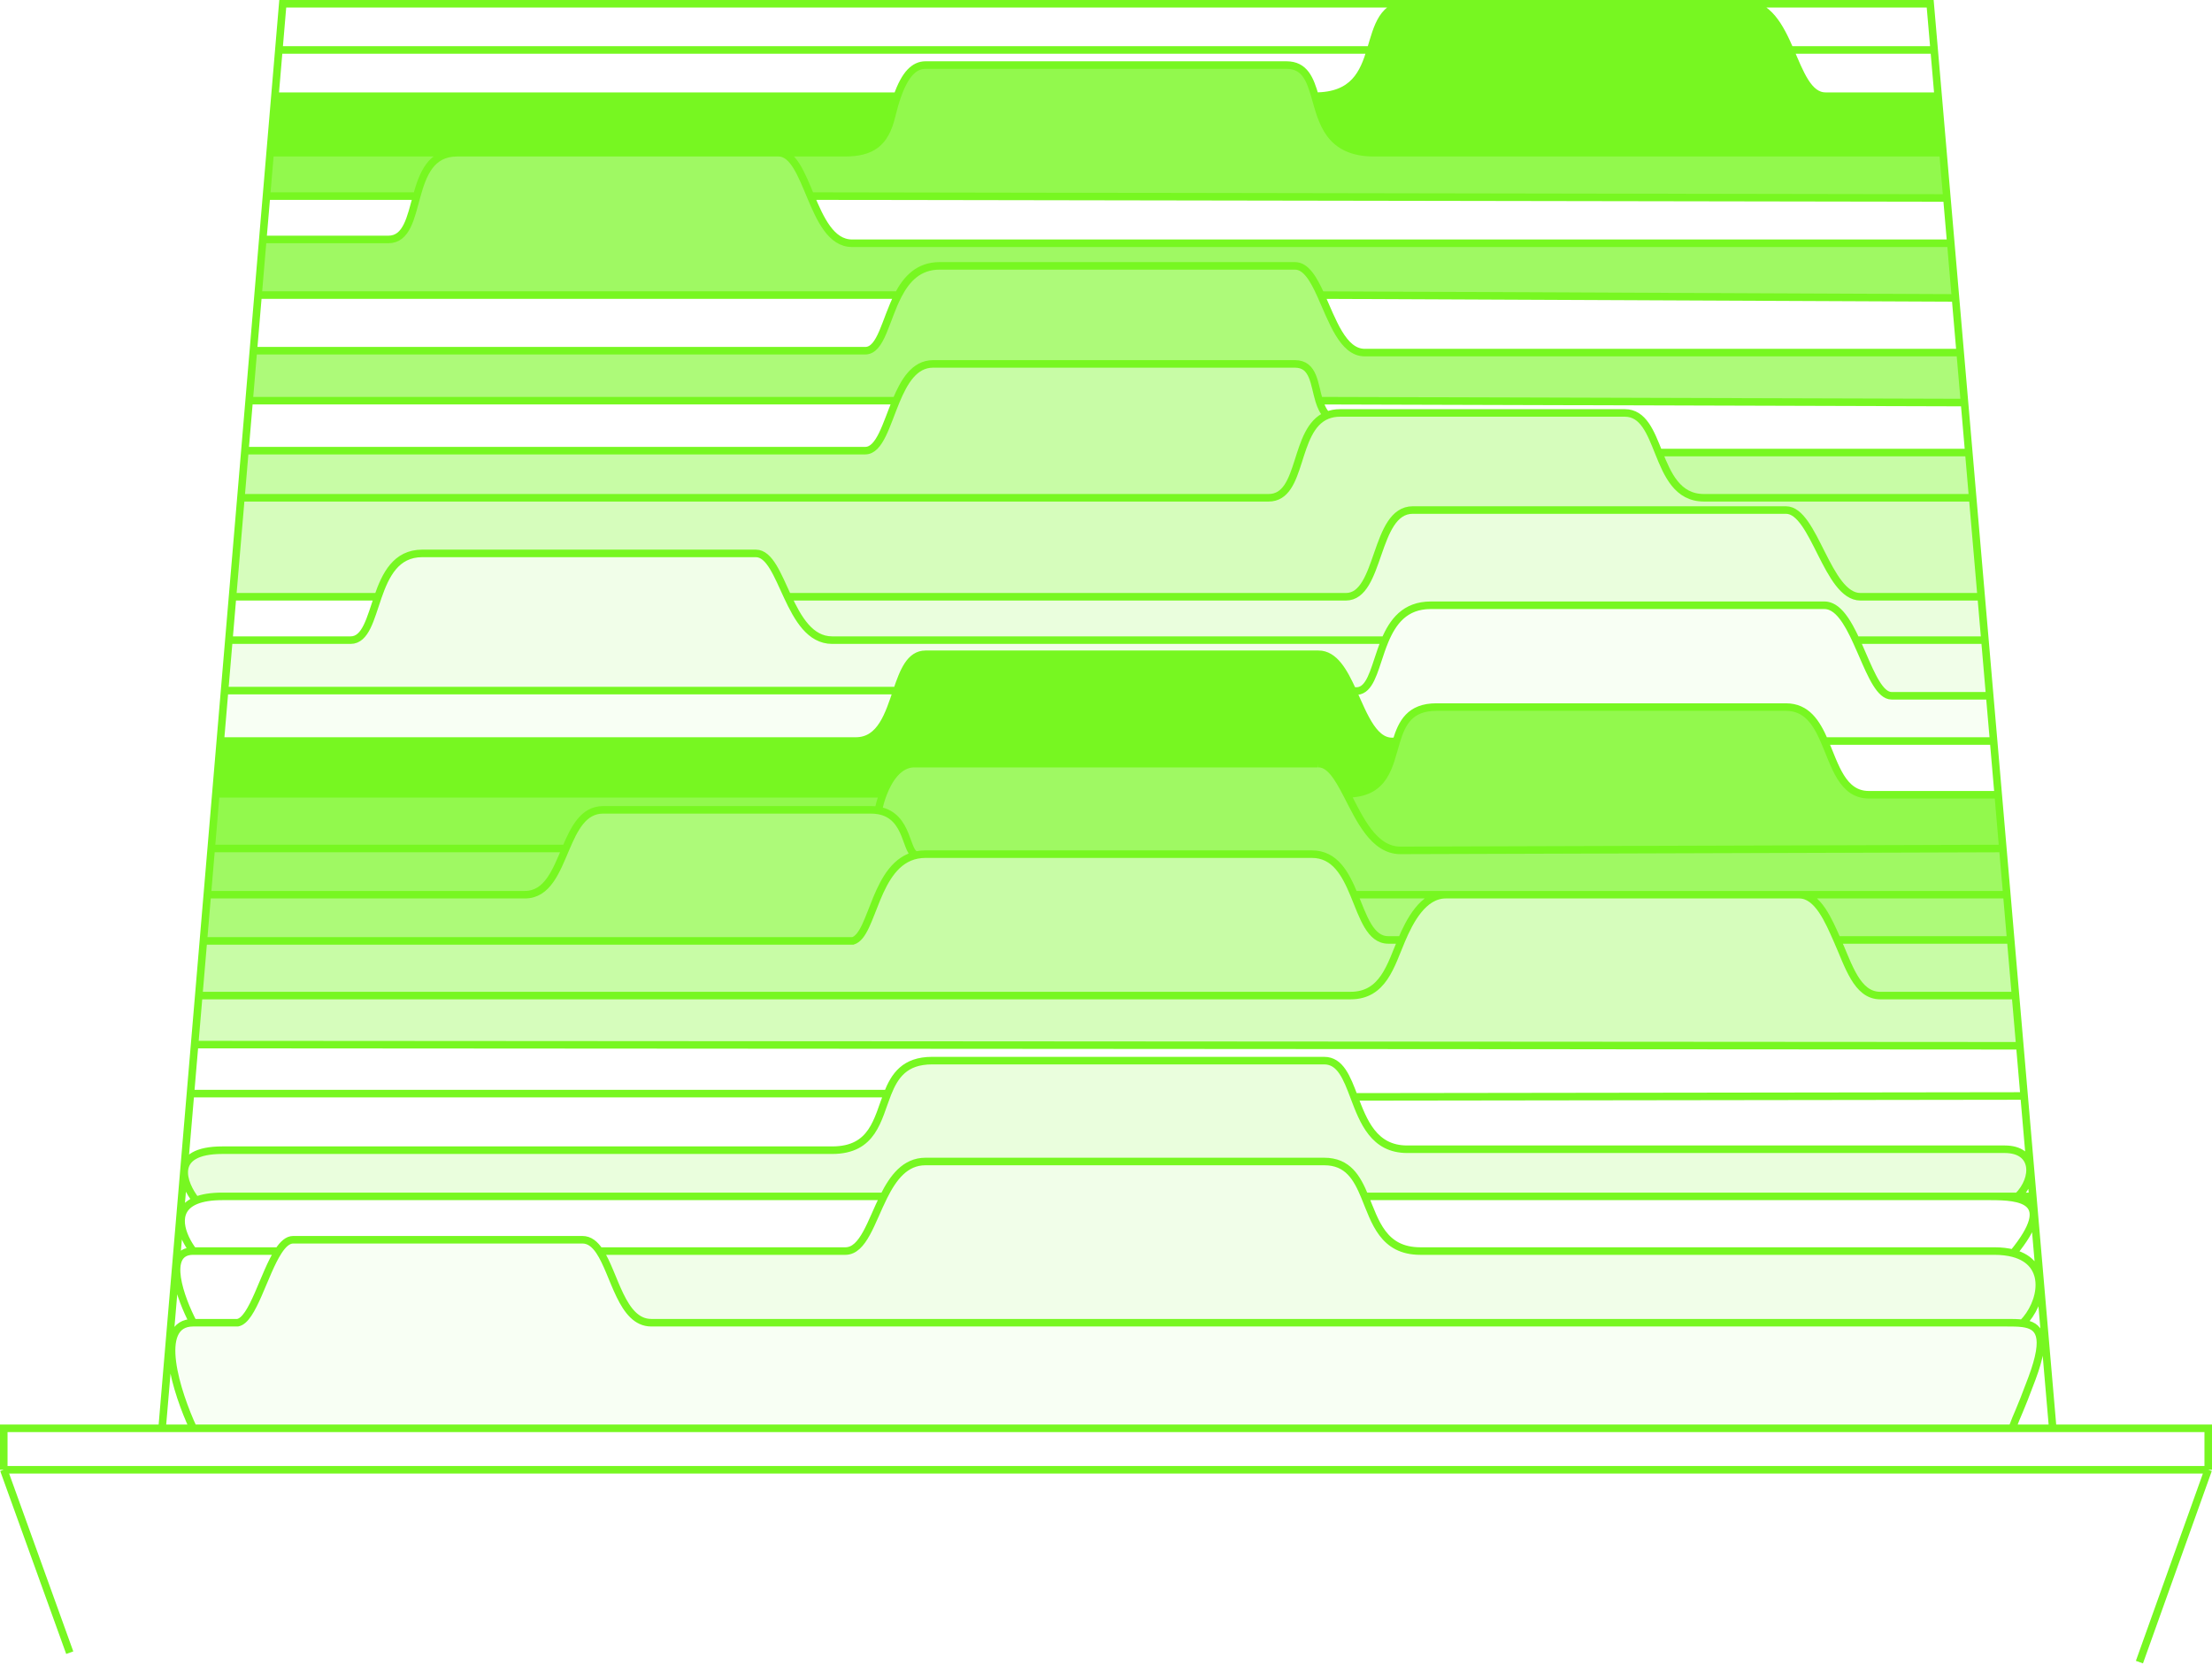
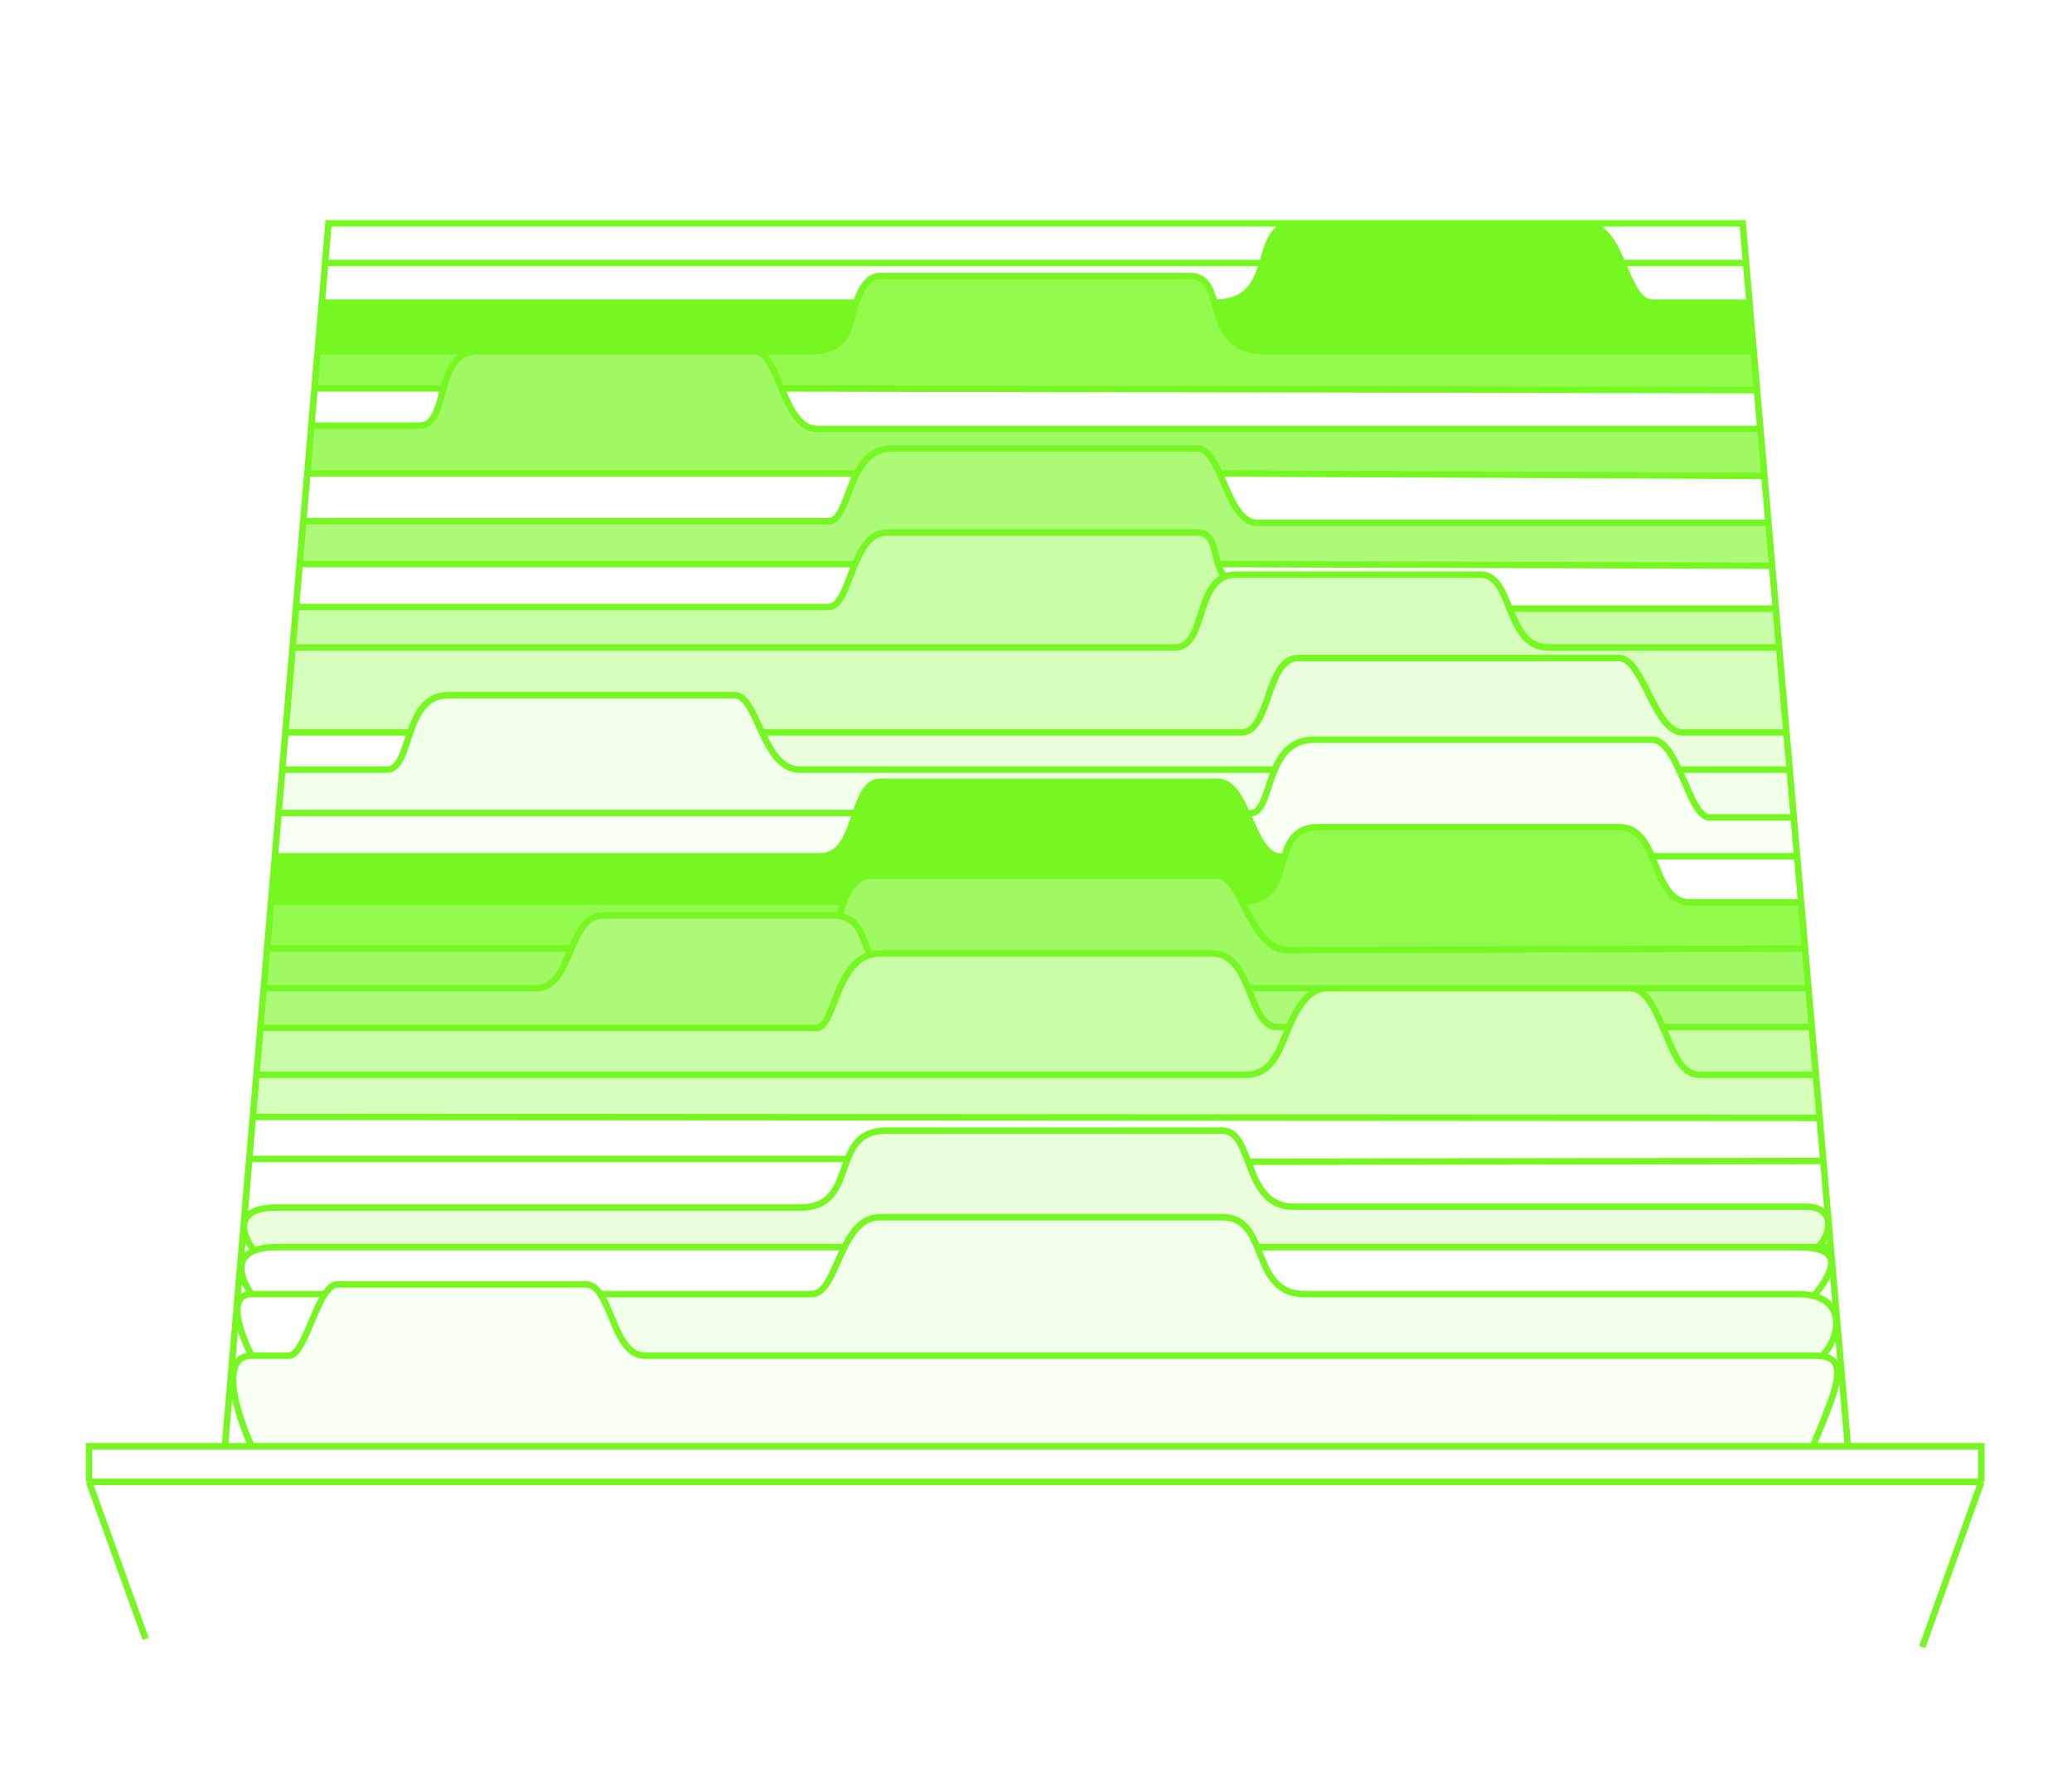
- <svg xmlns="http://www.w3.org/2000/svg" width="1173" height="883" viewBox="0 0 1173 883" fill="none">
-   <path d="M102.457 701.5C81.666 701.5 93.794 738.833 102.457 757.5H1067.04C1070.04 749.333 1070.46 750 1077.54 731C1086.06 708.128 1081.37 702.989 1072.54 701.835C1069.98 701.5 1067.08 701.5 1064.05 701.5H716.195H345.353C329.69 701.5 325.999 675.539 317.882 663.5C315.431 659.866 312.577 657.5 308.869 657.5H155.434C152.605 657.5 150.053 659.865 147.668 663.5C139.943 675.271 133.966 700.354 125.947 701.5H102.457Z" fill="#77F721" fill-opacity="0.05" />
-   <path d="M345.353 701.5H716.195H1064.05C1067.08 701.5 1069.98 701.5 1072.54 701.835C1083.04 691.328 1087.42 669.833 1067.54 664.645C1064.72 663.908 1061.4 663.5 1057.55 663.5H753.179C733.376 663.5 729.23 647.837 723.705 634.5C719.609 624.611 714.755 616 702.201 616H490.791C479.938 616 473.616 624.611 468.66 634.5C461.977 647.837 457.78 663.5 448.309 663.5H317.882C325.999 675.539 329.69 701.5 345.353 701.5Z" fill="#77F721" fill-opacity="0.1" />
-   <path d="M490.791 616H702.201C714.755 616 719.609 624.611 723.705 634.5H1055.55H1070.04C1079.64 624.9 1079.54 609.5 1063.05 609.5H1046.05H746.182C728.522 609.5 722.968 594.715 718.056 581.729C714.211 571.563 710.76 562.5 702.201 562.5H494.289C479.693 562.5 474.399 570.537 470.649 580C465.284 593.541 463.083 610 441.312 610H117.95C89.962 610 96.959 627.769 103.956 636.654C107.293 635.299 111.854 634.5 117.95 634.5H468.66C473.616 624.611 479.938 616 490.791 616Z" fill="#77F721" fill-opacity="0.15" />
-   <path d="M716.195 528H105.397L103.196 554L1071.09 554.625L1068.8 528H997.074C984.674 528 980.261 512.02 974.234 498.5C969.815 488.589 964.029 474.5 954.093 474.5H766.673C754.622 474.5 747.459 488.589 743.241 498.5C737.488 512.02 733.497 528 716.195 528Z" fill="#77F721" fill-opacity="0.3" />
-   <path d="M105.397 528H716.195C733.497 528 737.488 512.02 743.241 498.5H736.186C726.601 498.5 722.924 486.276 718.056 474.5C713.533 463.557 707.981 453 695.703 453H490.791C489.2 453 487.704 453.148 486.293 453.426C463.763 457.874 463.125 495.706 452.307 499H107.853L105.397 528Z" fill="#77F721" fill-opacity="0.4" />
-   <path d="M107.853 499H452.307C463.125 495.706 463.763 457.874 486.293 453.426C479.963 453.426 482.388 432.679 465.802 429.824C464.576 429.613 463.247 429.5 461.803 429.5H319.864C309.333 429.5 304.507 439.455 300.009 450C294.944 461.875 290.294 474.5 278.382 474.5H109.927L107.853 499Z" fill="#77F721" fill-opacity="0.6" />
-   <path d="M484.793 405H698.702C704.955 404.596 709.417 412.012 714.092 421C734.77 421 736.544 405.898 740.494 393C728.861 395.292 723.401 379.852 717.193 366.25C712.566 356.115 707.524 347 699.202 347H490.791C482.554 347 479.077 356.127 475.633 366.25C471.346 378.853 467.111 393 453.807 393H116.828L114.458 421H468.302C471.266 413.241 476.611 405 484.793 405Z" fill="#77F721" />
-   <path d="M742.683 451L1062.09 450L1059.64 421.5H991.077C976.975 421.5 973.148 406.08 967.476 393C963.298 383.365 958.119 375 947.096 375H761.675C747.589 375 743.437 383.388 740.494 393C736.544 405.898 734.77 421 714.092 421C721.001 434.282 728.376 451 742.683 451Z" fill="#77F721" fill-opacity="0.8" />
-   <path d="M766.673 474.5H954.093H1064.2L1062.09 450L742.683 451C728.376 451 721.001 434.282 714.092 421C709.417 412.012 704.955 404.596 698.702 405H484.793C476.611 405 471.266 413.241 468.302 421C467.065 424.236 466.243 427.389 465.802 429.824C482.388 432.679 479.963 453.426 486.293 453.426C487.704 453.148 489.2 453 490.791 453H695.703C707.981 453 713.533 463.557 718.056 474.5H766.673Z" fill="#77F721" fill-opacity="0.7" />
-   <path d="M728.689 81H1030.36L1027.78 51H968.087C958.891 51 954.518 38.75 949.195 26.5C943.872 14.25 937.6 2 924.605 2H748.181C732.937 2 730.563 14.25 726.829 26.5C723.094 38.75 717.999 51 697.313 51C701.182 64.37 704.479 81 728.689 81Z" fill="#77F721" />
-   <path d="M447.809 81C462.303 81 469.3 76 472.799 61.5C473.761 57.513 474.77 54.025 475.83 51H145.788L143.247 81H242.397H412.824H447.809Z" fill="#77F721" />
-   <path d="M472.799 61.5C469.3 76 462.303 81 447.809 81H412.824C420.599 81 424.948 92.342 429.834 104L1032.42 105L1030.36 81H728.689C704.479 81 701.182 64.37 697.313 51C694.712 42.014 691.852 34.5 682.209 34.5H490.791C484.832 34.5 479.942 39.276 475.83 51C474.77 54.025 473.761 57.513 472.799 61.5Z" fill="#77F721" fill-opacity="0.8" />
-   <path d="M242.397 81H143.247L141.3 104H220.969C224.155 92.5 228.403 81 242.397 81Z" fill="#77F721" fill-opacity="0.8" />
-   <path d="M205.913 127H139.352L136.854 156.5H476.289C480.703 148.012 487.042 141 498.288 141H686.707C692.547 141 696.568 147.979 700.422 156.5L1036.98 158L1034.48 129H451.808C440.764 129 434.999 116.324 429.834 104C424.948 92.342 420.599 81 412.824 81H242.397C228.403 81 224.155 92.5 220.969 104C217.783 115.5 215.659 127 205.913 127Z" fill="#77F721" fill-opacity="0.7" />
-   <path d="M458.805 186H134.356L132.112 212.5H475.208C479.473 202.278 484.913 193 494.789 193H686.707C696.773 193 696.828 203.728 699.525 212.5L1041.75 213.5L1039.47 187H723.691C712.097 187 706.463 169.856 700.422 156.5C696.568 147.979 692.547 141 686.707 141H498.288C487.042 141 480.703 148.012 476.289 156.5C469.52 169.515 467.275 186 458.805 186Z" fill="#77F721" fill-opacity="0.6" />
-   <path d="M127.752 264H672.713C691.138 264 685.723 227.617 703.7 220.28C701.668 218.248 700.443 215.487 699.525 212.5C696.828 203.728 696.773 193 686.707 193H494.789C484.913 193 479.473 202.278 475.208 212.5C469.976 225.039 466.514 239 458.805 239H129.869L127.752 264Z" fill="#77F721" fill-opacity="0.4" />
-   <path d="M903.614 264H1046.09L1044.03 240H879.583C884.286 251.727 889.52 264 903.614 264Z" fill="#77F721" fill-opacity="0.4" />
-   <path d="M672.713 264H127.752L125.529 290.25L123.306 316.5H200.415C204.413 305 209.911 293.5 223.905 293.5H400.829C408.076 293.5 412.324 305 417.697 316.5H713.696C732.188 316.5 728.689 270.5 749.18 270.5H947.096C962.089 270.5 968.986 316.5 986.579 316.5H1050.61L1046.09 264H903.614C889.52 264 884.286 251.727 879.583 240C875.28 229.272 871.422 219 861.632 219H710.697C708.026 219 705.716 219.458 703.7 220.28C685.723 227.617 691.138 264 672.713 264Z" fill="#77F721" fill-opacity="0.3" />
-   <path d="M761.675 375H947.096C958.119 375 963.298 383.365 967.476 393H1057.19L1055.12 369H1003.07C997.087 369 992.535 358.496 987.691 347.316C987.519 346.918 987.346 346.52 987.173 346.121C986.21 343.901 985.233 341.669 984.229 339.5C979.639 329.589 974.481 321 967.476 321H758.676C745.053 321 738.637 329.705 734.489 339.5C734.428 339.644 734.368 339.788 734.308 339.933C732.927 343.256 731.797 346.692 730.728 349.944C727.465 359.866 724.761 368.089 717.193 366.25C723.401 379.852 728.861 395.292 740.494 393C743.437 383.388 747.589 375 761.675 375Z" fill="#77F721" fill-opacity="0.05" />
-   <path d="M116.828 393H453.807C467.111 393 471.346 378.853 475.633 366.25H119.094L116.828 393Z" fill="#77F721" fill-opacity="0.05" />
-   <path d="M185.921 339.5H121.359L119.094 366.25H475.633C479.077 356.127 482.554 347 490.791 347H699.202C707.524 347 712.566 356.115 717.193 366.25C724.761 368.089 727.465 359.866 730.728 349.944C731.797 346.692 732.927 343.256 734.308 339.933C734.368 339.788 734.428 339.644 734.489 339.5H441.312C429.567 339.5 423.07 328 417.697 316.5C412.324 305 408.076 293.5 400.829 293.5H223.905C209.911 293.5 204.413 305 200.415 316.5C196.417 328 193.918 339.5 185.921 339.5Z" fill="#77F721" fill-opacity="0.1" />
-   <path d="M984.229 339.5C985.233 341.669 986.21 343.901 987.173 346.121C987.346 346.52 987.519 346.918 987.691 347.316C992.535 358.496 997.087 369 1003.07 369H1055.12L1052.59 339.5H984.229Z" fill="#77F721" fill-opacity="0.1" />
-   <path d="M417.697 316.5C423.07 328 429.567 339.5 441.312 339.5H734.489C738.637 329.705 745.053 321 758.676 321H967.476C974.481 321 979.639 329.589 984.229 339.5H1052.59L1050.61 316.5H986.579C968.986 316.5 962.089 270.5 947.096 270.5H749.18C728.689 270.5 732.188 316.5 713.696 316.5H417.697Z" fill="#77F721" fill-opacity="0.15" />
-   <path d="M743.241 498.5C747.459 488.589 754.622 474.5 766.673 474.5H718.056C722.924 486.276 726.601 498.5 736.186 498.5H743.241Z" fill="#77F721" fill-opacity="0.6" />
-   <path d="M954.093 474.5C964.029 474.5 969.815 488.589 974.234 498.5H1066.26L1064.2 474.5H954.093Z" fill="#77F721" fill-opacity="0.6" />
-   <path d="M997.074 528H1068.8L1066.26 498.5H974.234C980.261 512.02 984.674 528 997.074 528Z" fill="#77F721" fill-opacity="0.4" />
-   <path d="M109.927 474.5H278.382C290.294 474.5 294.944 461.875 300.009 450H112.002L109.927 474.5Z" fill="#77F721" fill-opacity="0.7" />
-   <path d="M319.864 429.5H461.803C463.247 429.5 464.576 429.613 465.802 429.824C466.243 427.389 467.065 424.236 468.302 421H114.458L112.002 450H300.009C304.507 439.455 309.333 429.5 319.864 429.5Z" fill="#77F721" fill-opacity="0.8" />
-   <path d="M36.985 876.5L2 779.5M2 779.5H1171M2 779.5V757.5H85.964M1171 779.5L1134.52 881.5M1171 779.5V757.5H1088.54M85.964 757.5H102.457M85.964 757.5L100.994 580M1088.54 757.5H1067.04M1088.54 757.5L1077.96 634.5M143.247 81H242.397M143.247 81L145.788 51M143.247 81L141.3 104M1030.36 81H728.689C704.479 81 701.182 64.37 697.313 51M1030.36 81L1027.78 51M1030.36 81L1032.42 105M139.352 127H205.913C215.659 127 217.783 115.5 220.969 104M139.352 127L141.3 104M139.352 127L136.854 156.5M242.397 81H412.824M242.397 81C228.403 81 224.155 92.5 220.969 104M412.824 81H447.809C462.303 81 469.3 76 472.799 61.5C473.761 57.513 474.77 54.025 475.83 51M412.824 81C420.599 81 424.948 92.342 429.834 104M1034.49 129H451.808C440.764 129 434.999 116.324 429.834 104M1034.49 129L1032.42 105M1034.49 129L1036.98 158M134.356 186H458.805C467.275 186 469.52 169.515 476.289 156.5M134.356 186L136.854 156.5M134.356 186L132.112 212.5M1039.47 187H723.691C712.097 187 706.463 169.856 700.422 156.5M1039.47 187L1036.98 158M1039.47 187L1041.75 213.5M127.752 264H672.713C691.138 264 685.723 227.617 703.7 220.28M127.752 264L129.869 239M127.752 264L125.529 290.25L123.306 316.5M1046.09 264H903.614C889.52 264 884.286 251.727 879.583 240M1046.09 264L1050.61 316.5M1046.09 264L1044.03 240M121.359 339.5H185.921C193.918 339.5 196.417 328 200.415 316.5M121.359 339.5L123.306 316.5M121.359 339.5L119.094 366.25M1052.59 339.5L1050.61 316.5M1052.59 339.5L1055.12 369M1052.59 339.5H984.229M123.306 316.5H200.415M200.415 316.5C204.413 305 209.911 293.5 223.905 293.5H400.829C408.076 293.5 412.324 305 417.697 316.5M417.697 316.5C423.07 328 429.567 339.5 441.312 339.5H734.489M417.697 316.5H713.696C732.188 316.5 728.689 270.5 749.18 270.5H947.096C962.089 270.5 968.986 316.5 986.579 316.5H1050.61M102.457 757.5C93.794 738.833 81.666 701.5 102.457 701.5M102.457 757.5H1067.04M102.457 701.5C123.248 701.5 126.78 701.5 125.947 701.5M102.457 701.5C95.793 688.833 86.464 663.5 102.457 663.5M102.457 701.5H125.947M125.947 701.5C133.966 700.354 139.943 675.271 147.668 663.5M1067.04 757.5C1070.04 749.333 1070.46 750 1077.54 731C1086.06 708.128 1081.37 702.989 1072.54 701.835M145.788 51H475.83M145.788 51L147.862 26.5M475.83 51C479.942 39.276 484.832 34.5 490.791 34.5H682.209C691.852 34.5 694.712 42.014 697.313 51M697.313 51C717.999 51 723.094 38.75 726.829 26.5M748.181 2H149.937L147.862 26.5M748.181 2H924.605M748.181 2C732.937 2 730.563 14.25 726.829 26.5M924.605 2H1023.56L1025.67 26.5M924.605 2C937.6 2 943.872 14.25 949.195 26.5M1027.78 51H968.087C958.891 51 954.518 38.75 949.195 26.5M1027.78 51L1025.67 26.5M102.457 663.5C118.45 663.5 139.261 663.5 147.668 663.5M102.457 663.5C96.617 655.799 90.883 641.962 103.956 636.654M147.668 663.5C150.053 659.865 152.605 657.5 155.434 657.5H308.869C312.577 657.5 315.431 659.866 317.882 663.5M317.882 663.5C325.999 675.539 329.69 701.5 345.353 701.5H716.195H1064.05C1067.08 701.5 1069.98 701.5 1072.54 701.835M317.882 663.5H448.309C457.78 663.5 461.977 647.837 468.66 634.5M1072.54 701.835C1083.04 691.328 1087.42 669.833 1067.54 664.645M117.95 634.5C147.938 634.5 364.252 634.5 468.66 634.5M117.95 634.5C111.854 634.5 107.293 635.299 103.956 636.654M117.95 634.5H468.66M468.66 634.5C473.616 624.611 479.938 616 490.791 616H702.201C714.755 616 719.609 624.611 723.705 634.5M723.705 634.5C729.23 647.837 733.376 663.5 753.179 663.5H1057.55C1061.4 663.5 1064.72 663.908 1067.54 664.645M723.705 634.5H1055.55M1077.96 634.5H1070.04M1077.96 634.5L1073.38 581.25M103.956 636.654C96.959 627.769 89.962 610 117.95 610M117.95 610C145.938 610 345.187 610 441.312 610M117.95 610H441.312M441.312 610C463.083 610 465.284 593.541 470.649 580M1070.04 634.5C1079.64 624.9 1079.54 609.5 1063.05 609.5H1046.05H746.182C728.522 609.5 722.968 594.715 718.056 581.729M1070.04 634.5H1055.55M129.869 239H458.805C466.514 239 469.976 225.039 475.208 212.5M129.869 239L132.112 212.5M703.7 220.28C705.716 219.458 708.026 219 710.697 219H861.632C871.422 219 875.28 229.272 879.583 240M703.7 220.28C701.668 218.248 700.443 215.487 699.525 212.5M879.583 240H1044.03M1044.03 240L1041.75 213.5M105.397 528H716.195C733.497 528 737.488 512.02 743.241 498.5M105.397 528L107.853 499M105.397 528L103.196 554M766.673 474.5H954.093M766.673 474.5C754.623 474.5 747.459 488.589 743.241 498.5M766.673 474.5H718.056M954.093 474.5C964.029 474.5 969.815 488.589 974.234 498.5M954.093 474.5H1064.2M1068.8 528H997.074C984.674 528 980.261 512.02 974.234 498.5M1068.8 528L1066.26 498.5M1068.8 528L1071.09 554.625M107.853 499H452.307C463.125 495.706 463.763 457.874 486.293 453.426M107.853 499L109.927 474.5M743.241 498.5H736.186C726.601 498.5 722.924 486.276 718.056 474.5M974.234 498.5H1066.26M1066.26 498.5L1064.2 474.5M109.927 474.5H278.382C290.294 474.5 294.944 461.876 300.009 450M109.927 474.5L112.002 450M486.293 453.426C487.704 453.148 489.2 453 490.791 453H695.703C707.981 453 713.533 463.557 718.056 474.5M486.293 453.426C479.963 453.426 482.388 432.679 465.802 429.824M718.056 474.5H1064.2M1064.2 474.5L1062.09 450M112.002 450H300.009M112.002 450L114.458 421M300.009 450C304.507 439.455 309.333 429.5 319.864 429.5H461.803C463.247 429.5 464.576 429.613 465.802 429.824M465.802 429.824C466.243 427.389 467.065 424.236 468.302 421M484.793 405C496.389 405 632.23 405 698.702 405M484.793 405C476.611 405 471.266 413.241 468.302 421M484.793 405H698.702M698.702 405C704.955 404.596 709.417 412.012 714.092 421M1062.09 450L742.683 451C728.376 451 721.001 434.282 714.092 421M1062.09 450L1059.64 421.5M114.458 421H468.302M114.458 421L116.828 393M714.092 421C734.77 421 736.544 405.898 740.494 393M1059.64 421.5H991.077C976.975 421.5 973.148 406.08 967.476 393M1059.64 421.5L1057.19 393M116.828 393H453.807C467.111 393 471.346 378.853 475.633 366.25M116.828 393L119.094 366.25M740.494 393C743.437 383.388 747.589 375 761.675 375H947.096C958.119 375 963.298 383.365 967.476 393M740.494 393C728.861 395.292 723.401 379.852 717.193 366.25M967.476 393H1057.19M1057.19 393L1055.12 369M119.094 366.25H475.633M475.633 366.25C479.077 356.127 482.554 347 490.791 347H699.202C707.524 347 712.566 356.115 717.193 366.25M717.193 366.25C724.761 368.089 727.465 359.866 730.728 349.944C731.797 346.692 732.927 343.256 734.308 339.933M758.676 321H967.476M758.676 321C745.053 321 738.637 329.705 734.489 339.5M758.676 321C744.853 321 738.45 329.963 734.308 339.933M967.476 321C974.481 321 979.639 329.589 984.229 339.5M967.476 321C976.014 321 981.809 333.759 987.173 346.121M1055.12 369H1003.07C997.087 369 992.535 358.496 987.691 347.316C987.519 346.918 987.346 346.52 987.173 346.121M734.489 339.5C734.428 339.644 734.368 339.788 734.308 339.933M984.229 339.5C985.233 341.669 986.21 343.901 987.173 346.121M1055.55 634.5C1071.04 634.5 1091.03 636 1067.54 664.645M100.994 580H470.649M100.994 580L103.196 554M470.649 580C474.399 570.537 479.693 562.5 494.289 562.5H702.201C710.76 562.5 714.211 571.563 718.056 581.729M718.056 581.729L1073.38 581.25M1073.38 581.25L1071.09 554.625M103.196 554L1071.09 554.625M147.862 26.5H726.829M1025.67 26.5H949.195M141.3 104H220.969M429.834 104L1032.42 105M136.854 156.5H476.289M476.289 156.5C480.703 148.012 487.042 141 498.288 141H686.707C692.547 141 696.567 147.979 700.422 156.5M700.422 156.5L1036.98 158M132.112 212.5H475.208M475.208 212.5C479.473 202.278 484.913 193 494.789 193H686.707C696.773 193 696.828 203.728 699.525 212.5M699.525 212.5L1041.75 213.5" stroke="#77F721" stroke-width="4" />
+ <svg xmlns="http://www.w3.org/2000/svg" width="1280" height="1100" viewBox="0 0 1280 1100" fill="none">
+   <path d="M155.457 837.5C134.666 837.5 146.794 874.833 155.457 893.5H1120.04C1123.04 885.333 1123.46 886 1130.54 867C1139.06 844.128 1134.37 838.989 1125.54 837.835C1122.98 837.5 1120.08 837.5 1117.05 837.5H769.195H398.353C382.69 837.5 378.999 811.539 370.882 799.5C368.431 795.866 365.577 793.5 361.869 793.5H208.434C205.605 793.5 203.053 795.865 200.668 799.5C192.943 811.271 186.966 836.354 178.947 837.5H155.457Z" fill="#77F721" fill-opacity="0.05" />
+   <path d="M398.353 837.5H769.195H1117.05C1120.08 837.5 1122.98 837.5 1125.54 837.835C1136.04 827.328 1140.42 805.833 1120.54 800.645C1117.72 799.908 1114.4 799.5 1110.55 799.5H806.179C786.376 799.5 782.23 783.837 776.705 770.5C772.609 760.611 767.755 752 755.201 752H543.791C532.938 752 526.616 760.611 521.66 770.5C514.977 783.837 510.78 799.5 501.309 799.5H370.882C378.999 811.539 382.69 837.5 398.353 837.5Z" fill="#77F721" fill-opacity="0.1" />
+   <path d="M543.791 752H755.201C767.755 752 772.609 760.611 776.705 770.5H1108.55H1123.04C1132.64 760.9 1132.54 745.5 1116.05 745.5H1099.05H799.182C781.522 745.5 775.968 730.715 771.056 717.729C767.211 707.563 763.76 698.5 755.201 698.5H547.289C532.693 698.5 527.399 706.537 523.649 716C518.284 729.541 516.083 746 494.312 746H170.95C142.962 746 149.959 763.769 156.956 772.654C160.293 771.299 164.854 770.5 170.95 770.5H521.66C526.616 760.611 532.938 752 543.791 752Z" fill="#77F721" fill-opacity="0.15" />
+   <path d="M769.195 664H158.397L156.196 690L1124.09 690.625L1121.8 664H1050.07C1037.67 664 1033.26 648.02 1027.23 634.5C1022.81 624.589 1017.03 610.5 1007.09 610.5H819.673C807.623 610.5 800.459 624.589 796.241 634.5C790.488 648.02 786.497 664 769.195 664Z" fill="#77F721" fill-opacity="0.3" />
+   <path d="M158.397 664H769.195C786.497 664 790.488 648.02 796.241 634.5H789.186C779.601 634.5 775.924 622.276 771.056 610.5C766.533 599.557 760.981 589 748.703 589H543.791C542.2 589 540.704 589.148 539.293 589.426C516.763 593.874 516.125 631.706 505.307 635H160.853L158.397 664Z" fill="#77F721" fill-opacity="0.4" />
+   <path d="M160.853 635H505.307C516.125 631.706 516.763 593.874 539.293 589.426C532.963 589.426 535.388 568.679 518.802 565.824C517.576 565.613 516.247 565.5 514.803 565.5H372.864C362.333 565.5 357.507 575.455 353.009 586C347.944 597.876 343.294 610.5 331.382 610.5H162.927L160.853 635Z" fill="#77F721" fill-opacity="0.6" />
+   <path d="M537.793 541H751.702C757.955 540.596 762.417 548.012 767.092 557C787.77 557 789.544 541.898 793.494 529C781.861 531.292 776.401 515.852 770.193 502.25C765.566 492.115 760.524 483 752.202 483H543.791C535.554 483 532.077 492.127 528.633 502.25C524.346 514.853 520.111 529 506.807 529H169.828L167.458 557H521.302C524.266 549.241 529.611 541 537.793 541Z" fill="#77F721" />
+   <path d="M795.683 587L1115.09 586L1112.64 557.5H1044.08C1029.97 557.5 1026.15 542.08 1020.48 529C1016.3 519.365 1011.12 511 1000.1 511H814.675C800.589 511 796.437 519.388 793.494 529C789.544 541.898 787.77 557 767.092 557C774.001 570.282 781.376 587 795.683 587Z" fill="#77F721" fill-opacity="0.8" />
+   <path d="M819.673 610.5H1007.09H1117.2L1115.09 586L795.683 587C781.376 587 774.001 570.282 767.092 557C762.417 548.012 757.955 540.596 751.702 541H537.793C529.611 541 524.266 549.241 521.302 557C520.065 560.236 519.243 563.389 518.802 565.824C535.388 568.679 532.963 589.426 539.293 589.426C540.704 589.148 542.2 589 543.791 589H748.703C760.981 589 766.533 599.557 771.056 610.5H819.673Z" fill="#77F721" fill-opacity="0.7" />
+   <path d="M781.689 217H1083.36L1080.78 187H1021.09C1011.89 187 1007.52 174.75 1002.19 162.5C996.872 150.25 990.6 138 977.605 138H801.181C785.937 138 783.563 150.25 779.829 162.5C776.094 174.75 770.999 187 750.313 187C754.182 200.37 757.479 217 781.689 217Z" fill="#77F721" />
+   <path d="M500.809 217C515.303 217 522.3 212 525.799 197.5C526.761 193.513 527.77 190.025 528.83 187H198.788L196.247 217H295.397H465.824H500.809Z" fill="#77F721" />
+   <path d="M525.799 197.5C522.3 212 515.303 217 500.809 217H465.824C473.599 217 477.948 228.342 482.834 240L1085.42 241L1083.36 217H781.689C757.479 217 754.182 200.37 750.313 187C747.712 178.013 744.852 170.5 735.209 170.5H543.791C537.832 170.5 532.942 175.276 528.83 187C527.77 190.025 526.761 193.513 525.799 197.5Z" fill="#77F721" fill-opacity="0.8" />
+   <path d="M295.397 217H196.247L194.3 240H273.969C277.155 228.5 281.403 217 295.397 217Z" fill="#77F721" fill-opacity="0.8" />
+   <path d="M258.913 263H192.352L189.854 292.5H529.289C533.703 284.012 540.042 277 551.288 277H739.707C745.547 277 749.567 283.979 753.422 292.5L1089.98 294L1087.49 265H504.808C493.764 265 487.999 252.324 482.834 240C477.948 228.342 473.599 217 465.824 217H295.397C281.403 217 277.155 228.5 273.969 240C270.783 251.5 268.659 263 258.913 263Z" fill="#77F721" fill-opacity="0.7" />
+   <path d="M511.805 322H187.356L185.112 348.5H528.208C532.473 338.278 537.913 329 547.789 329H739.707C749.773 329 749.828 339.728 752.525 348.5L1094.75 349.5L1092.47 323H776.691C765.097 323 759.463 305.856 753.422 292.5C749.567 283.979 745.547 277 739.707 277H551.288C540.042 277 533.703 284.012 529.289 292.5C522.52 305.515 520.275 322 511.805 322Z" fill="#77F721" fill-opacity="0.6" />
+   <path d="M180.752 400H725.713C744.138 400 738.723 363.617 756.7 356.28C754.668 354.248 753.443 351.487 752.525 348.5C749.828 339.728 749.773 329 739.707 329H547.789C537.913 329 532.473 338.278 528.208 348.5C522.976 361.039 519.514 375 511.805 375H182.869L180.752 400Z" fill="#77F721" fill-opacity="0.4" />
+   <path d="M956.614 400H1099.09L1097.03 376H932.583C937.286 387.727 942.52 400 956.614 400Z" fill="#77F721" fill-opacity="0.4" />
+   <path d="M725.713 400H180.752L178.529 426.25L176.306 452.5H253.415C257.413 441 262.911 429.5 276.905 429.5H453.829C461.076 429.5 465.324 441 470.697 452.5H766.696C785.188 452.5 781.689 406.5 802.18 406.5H1000.1C1015.09 406.5 1021.99 452.5 1039.58 452.5H1103.61L1099.09 400H956.614C942.52 400 937.286 387.727 932.583 376C928.28 365.272 924.422 355 914.632 355H763.697C761.026 355 758.716 355.458 756.7 356.28C738.723 363.617 744.138 400 725.713 400Z" fill="#77F721" fill-opacity="0.3" />
+   <path d="M814.675 511H1000.1C1011.12 511 1016.3 519.365 1020.48 529H1110.19L1108.12 505H1056.07C1050.09 505 1045.54 494.496 1040.69 483.316C1040.52 482.918 1040.35 482.52 1040.17 482.121C1039.21 479.901 1038.23 477.669 1037.23 475.5C1032.64 465.589 1027.48 457 1020.48 457H811.676C798.053 457 791.637 465.705 787.489 475.5C787.428 475.644 787.368 475.788 787.308 475.933C785.927 479.256 784.797 482.692 783.728 485.944C780.465 495.866 777.761 504.089 770.193 502.25C776.401 515.852 781.861 531.292 793.494 529C796.437 519.388 800.589 511 814.675 511Z" fill="#77F721" fill-opacity="0.05" />
+   <path d="M169.828 529H506.807C520.111 529 524.346 514.853 528.633 502.25H172.094L169.828 529Z" fill="#77F721" fill-opacity="0.05" />
+   <path d="M238.921 475.5H174.359L172.094 502.25H528.633C532.077 492.127 535.554 483 543.791 483H752.202C760.524 483 765.566 492.115 770.193 502.25C777.761 504.089 780.465 495.866 783.728 485.944C784.797 482.692 785.927 479.256 787.308 475.933C787.368 475.788 787.428 475.644 787.489 475.5H494.312C482.567 475.5 476.07 464 470.697 452.5C465.324 441 461.076 429.5 453.829 429.5H276.905C262.911 429.5 257.413 441 253.415 452.5C249.417 464 246.918 475.5 238.921 475.5Z" fill="#77F721" fill-opacity="0.1" />
+   <path d="M1037.23 475.5C1038.23 477.669 1039.21 479.901 1040.17 482.121C1040.35 482.52 1040.52 482.918 1040.69 483.316C1045.54 494.496 1050.09 505 1056.07 505H1108.12L1105.59 475.5H1037.23Z" fill="#77F721" fill-opacity="0.1" />
+   <path d="M470.697 452.5C476.07 464 482.567 475.5 494.312 475.5H787.489C791.637 465.705 798.053 457 811.676 457H1020.48C1027.48 457 1032.64 465.589 1037.23 475.5H1105.59L1103.61 452.5H1039.58C1021.99 452.5 1015.09 406.5 1000.1 406.5H802.18C781.689 406.5 785.188 452.5 766.696 452.5H470.697Z" fill="#77F721" fill-opacity="0.15" />
+   <path d="M796.241 634.5C800.459 624.589 807.623 610.5 819.673 610.5H771.056C775.924 622.276 779.601 634.5 789.186 634.5H796.241Z" fill="#77F721" fill-opacity="0.6" />
+   <path d="M1007.09 610.5C1017.03 610.5 1022.81 624.589 1027.23 634.5H1119.26L1117.2 610.5H1007.09Z" fill="#77F721" fill-opacity="0.6" />
+   <path d="M1050.07 664H1121.8L1119.26 634.5H1027.23C1033.26 648.02 1037.67 664 1050.07 664Z" fill="#77F721" fill-opacity="0.4" />
+   <path d="M162.927 610.5H331.382C343.294 610.5 347.944 597.876 353.009 586H165.002L162.927 610.5Z" fill="#77F721" fill-opacity="0.7" />
+   <path d="M372.864 565.5H514.803C516.247 565.5 517.576 565.613 518.802 565.824C519.243 563.389 520.065 560.236 521.302 557H167.458L165.002 586H353.009C357.507 575.455 362.333 565.5 372.864 565.5Z" fill="#77F721" fill-opacity="0.8" />
+   <path d="M89.985 1012.5L55 915.5M55 915.5H1224M55 915.5V893.5H138.964M1224 915.5L1187.52 1017.5M1224 915.5V893.5H1141.54M138.964 893.5H155.457M138.964 893.5L153.994 716M1141.54 893.5H1120.04M1141.54 893.5L1130.96 770.5M196.247 217H295.397M196.247 217L198.788 187M196.247 217L194.3 240M1083.36 217H781.689C757.479 217 754.182 200.37 750.313 187M1083.36 217L1080.78 187M1083.36 217L1085.42 241M192.352 263H258.913C268.659 263 270.783 251.5 273.969 240M192.352 263L194.3 240M192.352 263L189.854 292.5M295.397 217H465.824M295.397 217C281.403 217 277.155 228.5 273.969 240M465.824 217H500.809C515.303 217 522.3 212 525.799 197.5C526.761 193.513 527.77 190.025 528.83 187M465.824 217C473.599 217 477.948 228.342 482.834 240M1087.49 265H504.808C493.764 265 487.999 252.324 482.834 240M1087.49 265L1085.42 241M1087.49 265L1089.98 294M187.356 322H511.805C520.275 322 522.52 305.515 529.289 292.5M187.356 322L189.854 292.5M187.356 322L185.112 348.5M1092.47 323H776.691C765.097 323 759.463 305.856 753.422 292.5M1092.47 323L1089.98 294M1092.47 323L1094.75 349.5M180.752 400H725.713C744.138 400 738.723 363.617 756.7 356.28M180.752 400L182.869 375M180.752 400L178.529 426.25L176.306 452.5M1099.09 400H956.614C942.52 400 937.286 387.727 932.583 376M1099.09 400L1103.61 452.5M1099.09 400L1097.03 376M174.359 475.5H238.921C246.918 475.5 249.417 464 253.415 452.5M174.359 475.5L176.306 452.5M174.359 475.5L172.094 502.25M1105.59 475.5L1103.61 452.5M1105.59 475.5L1108.12 505M1105.59 475.5H1037.23M176.306 452.5H253.415M253.415 452.5C257.413 441 262.911 429.5 276.905 429.5H453.829C461.076 429.5 465.324 441 470.697 452.5M470.697 452.5C476.07 464 482.567 475.5 494.312 475.5H787.489M470.697 452.5H766.696C785.188 452.5 781.689 406.5 802.18 406.5H1000.1C1015.09 406.5 1021.99 452.5 1039.58 452.5H1103.61M155.457 893.5C146.794 874.833 134.666 837.5 155.457 837.5M155.457 893.5H1120.04M155.457 837.5C176.248 837.5 179.78 837.5 178.947 837.5M155.457 837.5C148.793 824.833 139.464 799.5 155.457 799.5M155.457 837.5H178.947M178.947 837.5C186.966 836.354 192.943 811.271 200.668 799.5M1120.04 893.5C1123.04 885.333 1123.46 886 1130.54 867C1139.06 844.128 1134.37 838.989 1125.54 837.835M198.788 187H528.83M198.788 187L200.862 162.5M528.83 187C532.942 175.276 537.832 170.5 543.791 170.5H735.209C744.852 170.5 747.712 178.013 750.313 187M750.313 187C770.999 187 776.094 174.75 779.829 162.5M801.181 138H202.937L200.862 162.5M801.181 138H977.605M801.181 138C785.937 138 783.563 150.25 779.829 162.5M977.605 138H1076.56L1078.67 162.5M977.605 138C990.6 138 996.872 150.25 1002.19 162.5M1080.78 187H1021.09C1011.89 187 1007.52 174.75 1002.19 162.5M1080.78 187L1078.67 162.5M155.457 799.5C171.45 799.5 192.261 799.5 200.668 799.5M155.457 799.5C149.617 791.799 143.883 777.962 156.956 772.654M200.668 799.5C203.053 795.865 205.605 793.5 208.434 793.5H361.869C365.577 793.5 368.431 795.866 370.882 799.5M370.882 799.5C378.999 811.539 382.69 837.5 398.353 837.5H769.195H1117.05C1120.08 837.5 1122.98 837.5 1125.54 837.835M370.882 799.5H501.309C510.78 799.5 514.977 783.837 521.66 770.5M1125.54 837.835C1136.04 827.328 1140.42 805.833 1120.54 800.645M170.95 770.5C200.938 770.5 417.252 770.5 521.66 770.5M170.95 770.5C164.854 770.5 160.293 771.299 156.956 772.654M170.95 770.5H521.66M521.66 770.5C526.616 760.611 532.938 752 543.791 752H755.201C767.755 752 772.609 760.611 776.705 770.5M776.705 770.5C782.23 783.837 786.376 799.5 806.179 799.5H1110.55C1114.4 799.5 1117.72 799.908 1120.54 800.645M776.705 770.5H1108.55M1130.96 770.5H1123.04M1130.96 770.5L1126.38 717.25M156.956 772.654C149.959 763.769 142.962 746 170.95 746M170.95 746C198.938 746 398.187 746 494.312 746M170.95 746H494.312M494.312 746C516.083 746 518.284 729.541 523.649 716M1123.04 770.5C1132.64 760.9 1132.54 745.5 1116.05 745.5H1099.05H799.182C781.522 745.5 775.968 730.715 771.056 717.729M1123.04 770.5H1108.55M182.869 375H511.805C519.514 375 522.976 361.039 528.208 348.5M182.869 375L185.112 348.5M756.7 356.28C758.716 355.458 761.026 355 763.697 355H914.632C924.422 355 928.28 365.272 932.583 376M756.7 356.28C754.668 354.248 753.443 351.487 752.525 348.5M932.583 376H1097.03M1097.03 376L1094.75 349.5M158.397 664H769.195C786.497 664 790.488 648.02 796.241 634.5M158.397 664L160.853 635M158.397 664L156.196 690M819.673 610.5H1007.09M819.673 610.5C807.623 610.5 800.459 624.589 796.241 634.5M819.673 610.5H771.056M1007.09 610.5C1017.03 610.5 1022.81 624.589 1027.23 634.5M1007.09 610.5H1117.2M1121.8 664H1050.07C1037.67 664 1033.26 648.02 1027.23 634.5M1121.8 664L1119.26 634.5M1121.8 664L1124.09 690.625M160.853 635H505.307C516.125 631.706 516.763 593.874 539.293 589.426M160.853 635L162.927 610.5M796.241 634.5H789.186C779.601 634.5 775.924 622.276 771.056 610.5M1027.23 634.5H1119.26M1119.26 634.5L1117.2 610.5M162.927 610.5H331.382C343.294 610.5 347.944 597.876 353.009 586M162.927 610.5L165.002 586M539.293 589.426C540.704 589.148 542.2 589 543.791 589H748.703C760.981 589 766.533 599.557 771.056 610.5M539.293 589.426C532.963 589.426 535.388 568.679 518.802 565.824M771.056 610.5H1117.2M1117.2 610.5L1115.09 586M165.002 586H353.009M165.002 586L167.458 557M353.009 586C357.507 575.455 362.333 565.5 372.864 565.5H514.803C516.247 565.5 517.576 565.613 518.802 565.824M518.802 565.824C519.243 563.389 520.065 560.236 521.302 557M537.793 541C549.389 541 685.23 541 751.702 541M537.793 541C529.611 541 524.266 549.241 521.302 557M537.793 541H751.702M751.702 541C757.955 540.596 762.417 548.012 767.092 557M1115.09 586L795.683 587C781.376 587 774.001 570.282 767.092 557M1115.09 586L1112.64 557.5M167.458 557H521.302M167.458 557L169.828 529M767.092 557C787.77 557 789.544 541.898 793.494 529M1112.64 557.5H1044.08C1029.97 557.5 1026.15 542.08 1020.48 529M1112.64 557.5L1110.19 529M169.828 529H506.807C520.111 529 524.346 514.853 528.633 502.25M169.828 529L172.094 502.25M793.494 529C796.437 519.388 800.589 511 814.675 511H1000.1C1011.12 511 1016.3 519.365 1020.48 529M793.494 529C781.861 531.292 776.401 515.852 770.193 502.25M1020.48 529H1110.19M1110.19 529L1108.12 505M172.094 502.25H528.633M528.633 502.25C532.077 492.127 535.554 483 543.791 483H752.202C760.524 483 765.566 492.115 770.193 502.25M770.193 502.25C777.761 504.089 780.465 495.866 783.728 485.944C784.797 482.692 785.927 479.256 787.308 475.933M811.676 457H1020.48M811.676 457C798.053 457 791.637 465.705 787.489 475.5M811.676 457C797.853 457 791.45 465.963 787.308 475.933M1020.48 457C1027.48 457 1032.64 465.589 1037.23 475.5M1020.48 457C1029.01 457 1034.81 469.759 1040.17 482.121M1108.12 505H1056.07C1050.09 505 1045.54 494.496 1040.69 483.316C1040.52 482.918 1040.35 482.52 1040.17 482.121M787.489 475.5C787.428 475.644 787.368 475.788 787.308 475.933M1037.23 475.5C1038.23 477.669 1039.21 479.901 1040.17 482.121M1108.55 770.5C1124.04 770.5 1144.03 772 1120.54 800.645M153.994 716H523.649M153.994 716L156.196 690M523.649 716C527.399 706.537 532.693 698.5 547.289 698.5H755.201C763.76 698.5 767.211 707.563 771.056 717.729M771.056 717.729L1126.38 717.25M1126.38 717.25L1124.09 690.625M156.196 690L1124.09 690.625M200.862 162.5H779.829M1078.67 162.5H1002.19M194.3 240H273.969M482.834 240L1085.42 241M189.854 292.5H529.289M529.289 292.5C533.703 284.012 540.042 277 551.288 277H739.707C745.547 277 749.567 283.979 753.422 292.5M753.422 292.5L1089.98 294M185.112 348.5H528.208M528.208 348.5C532.473 338.278 537.913 329 547.789 329H739.707C749.773 329 749.828 339.728 752.525 348.5M752.525 348.5L1094.75 349.5" stroke="#77F721" stroke-width="4" />
</svg>
